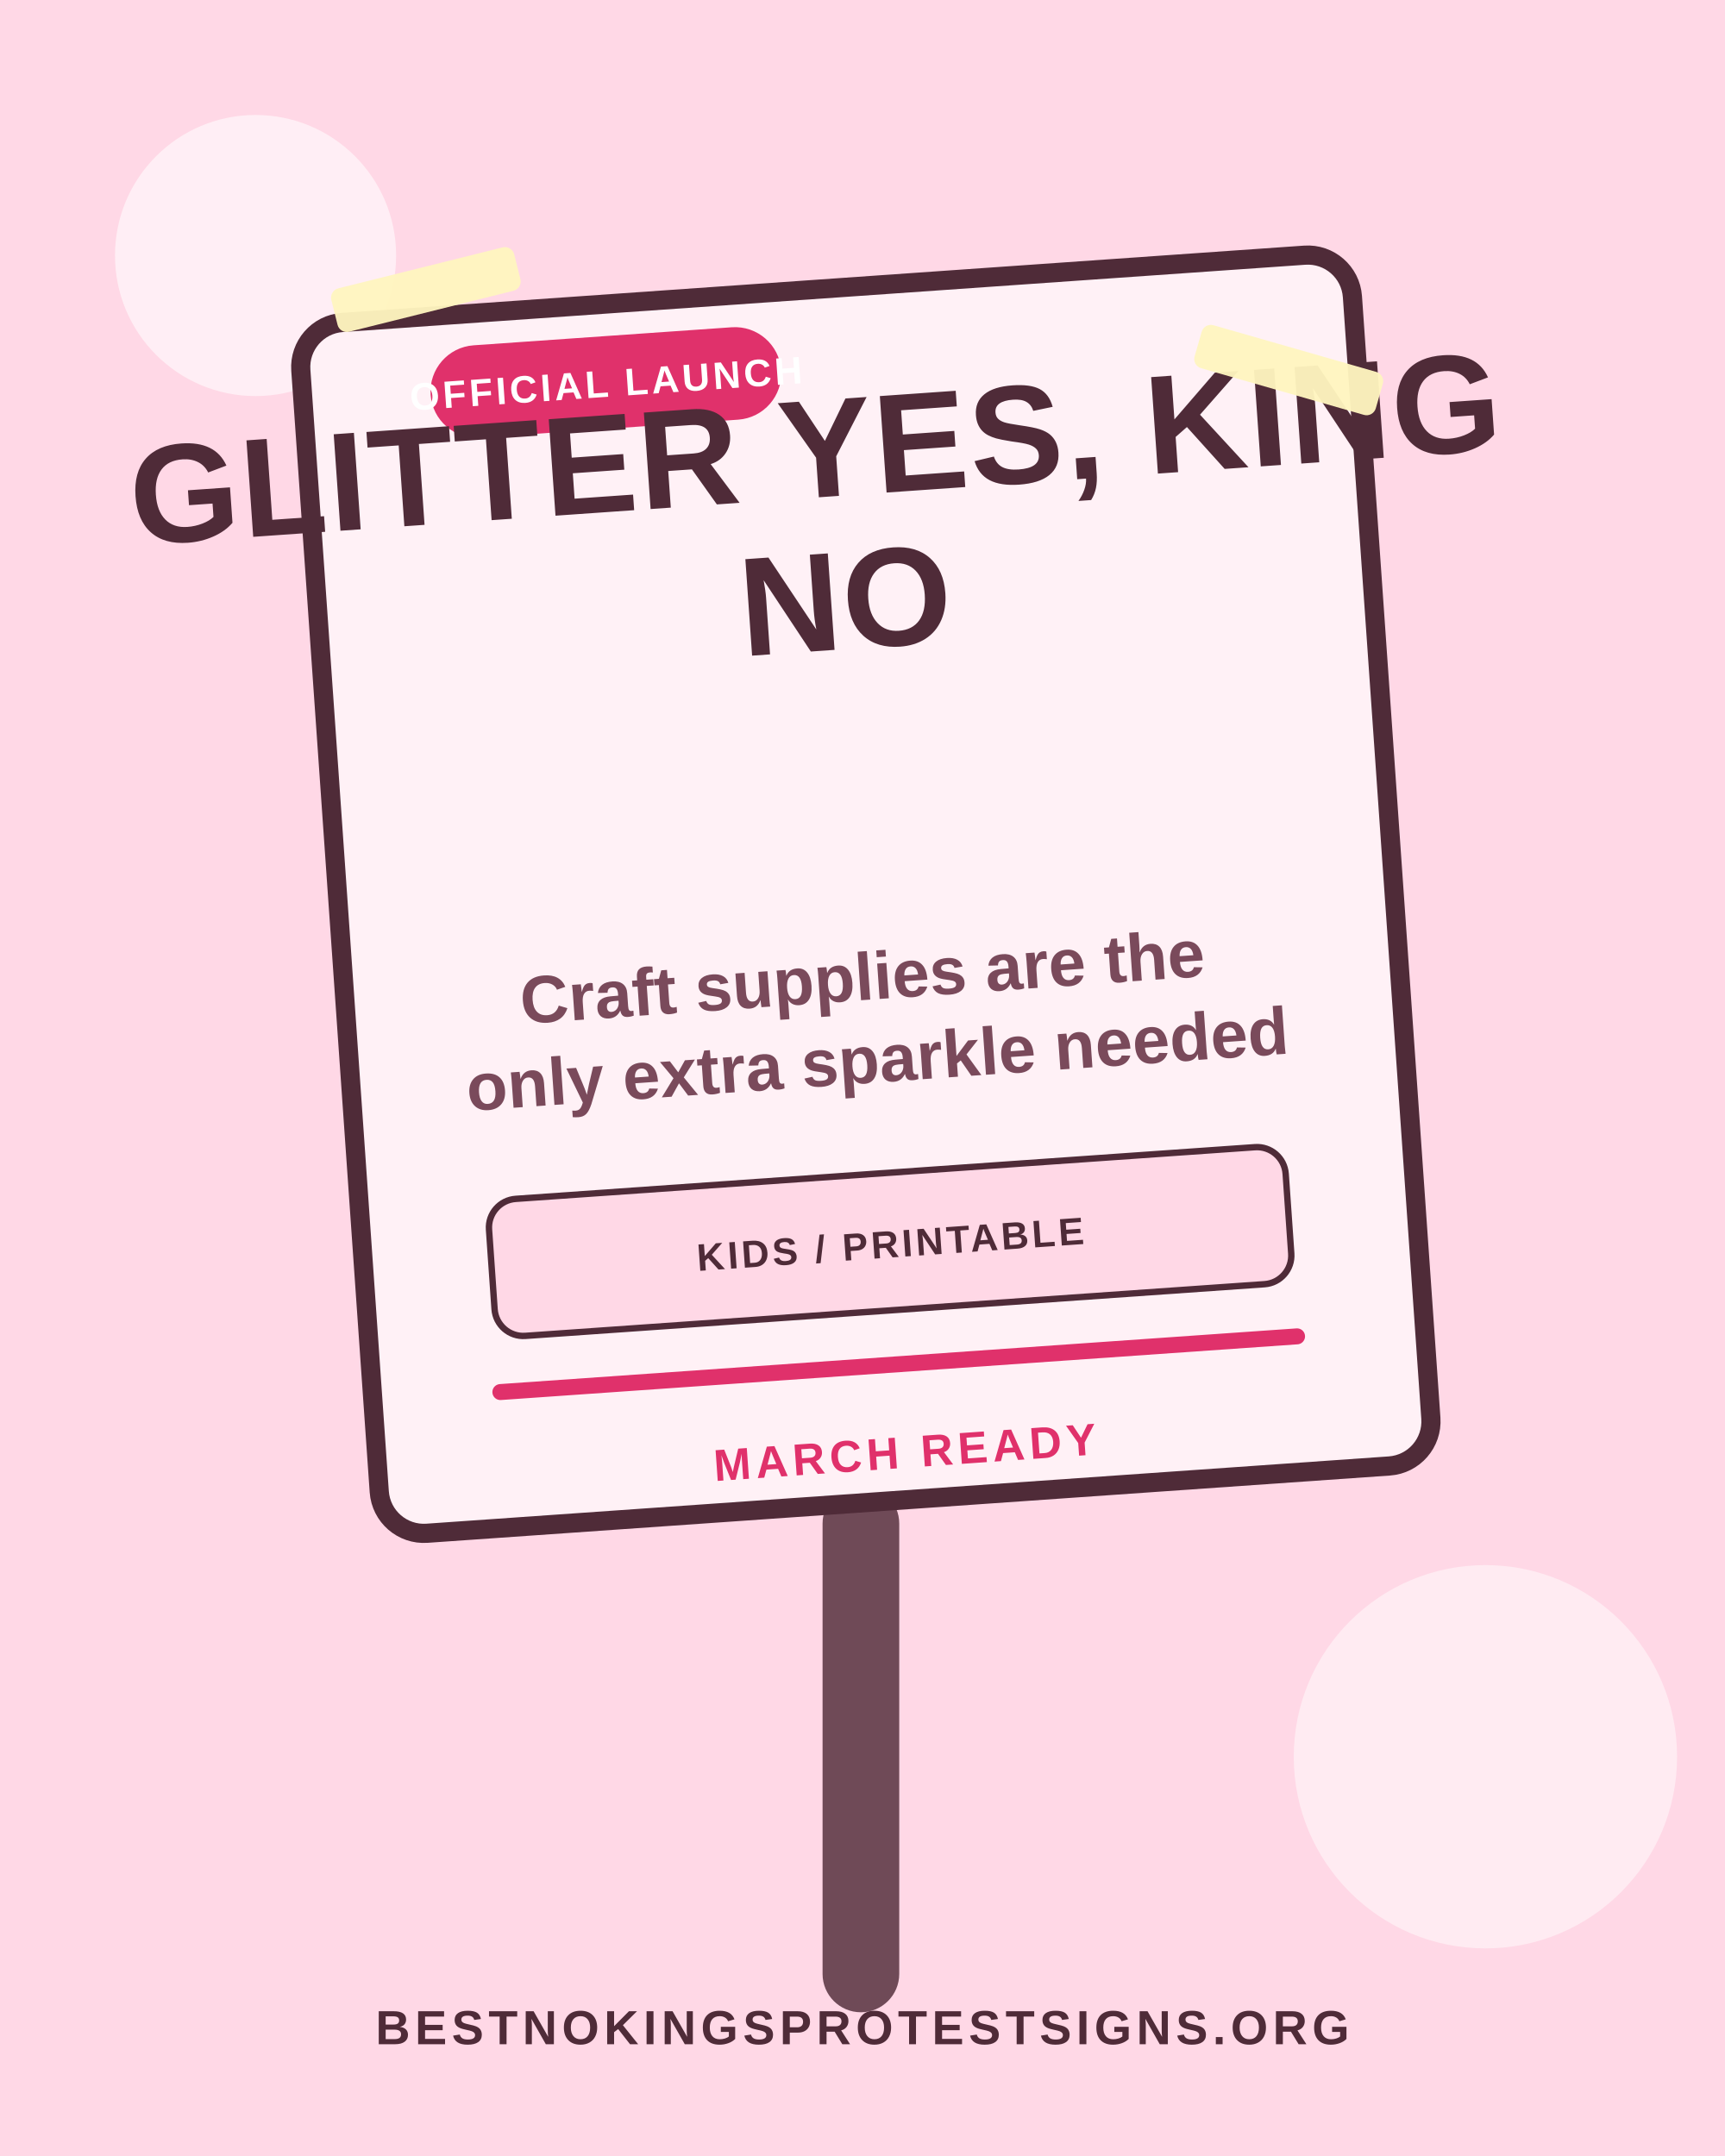
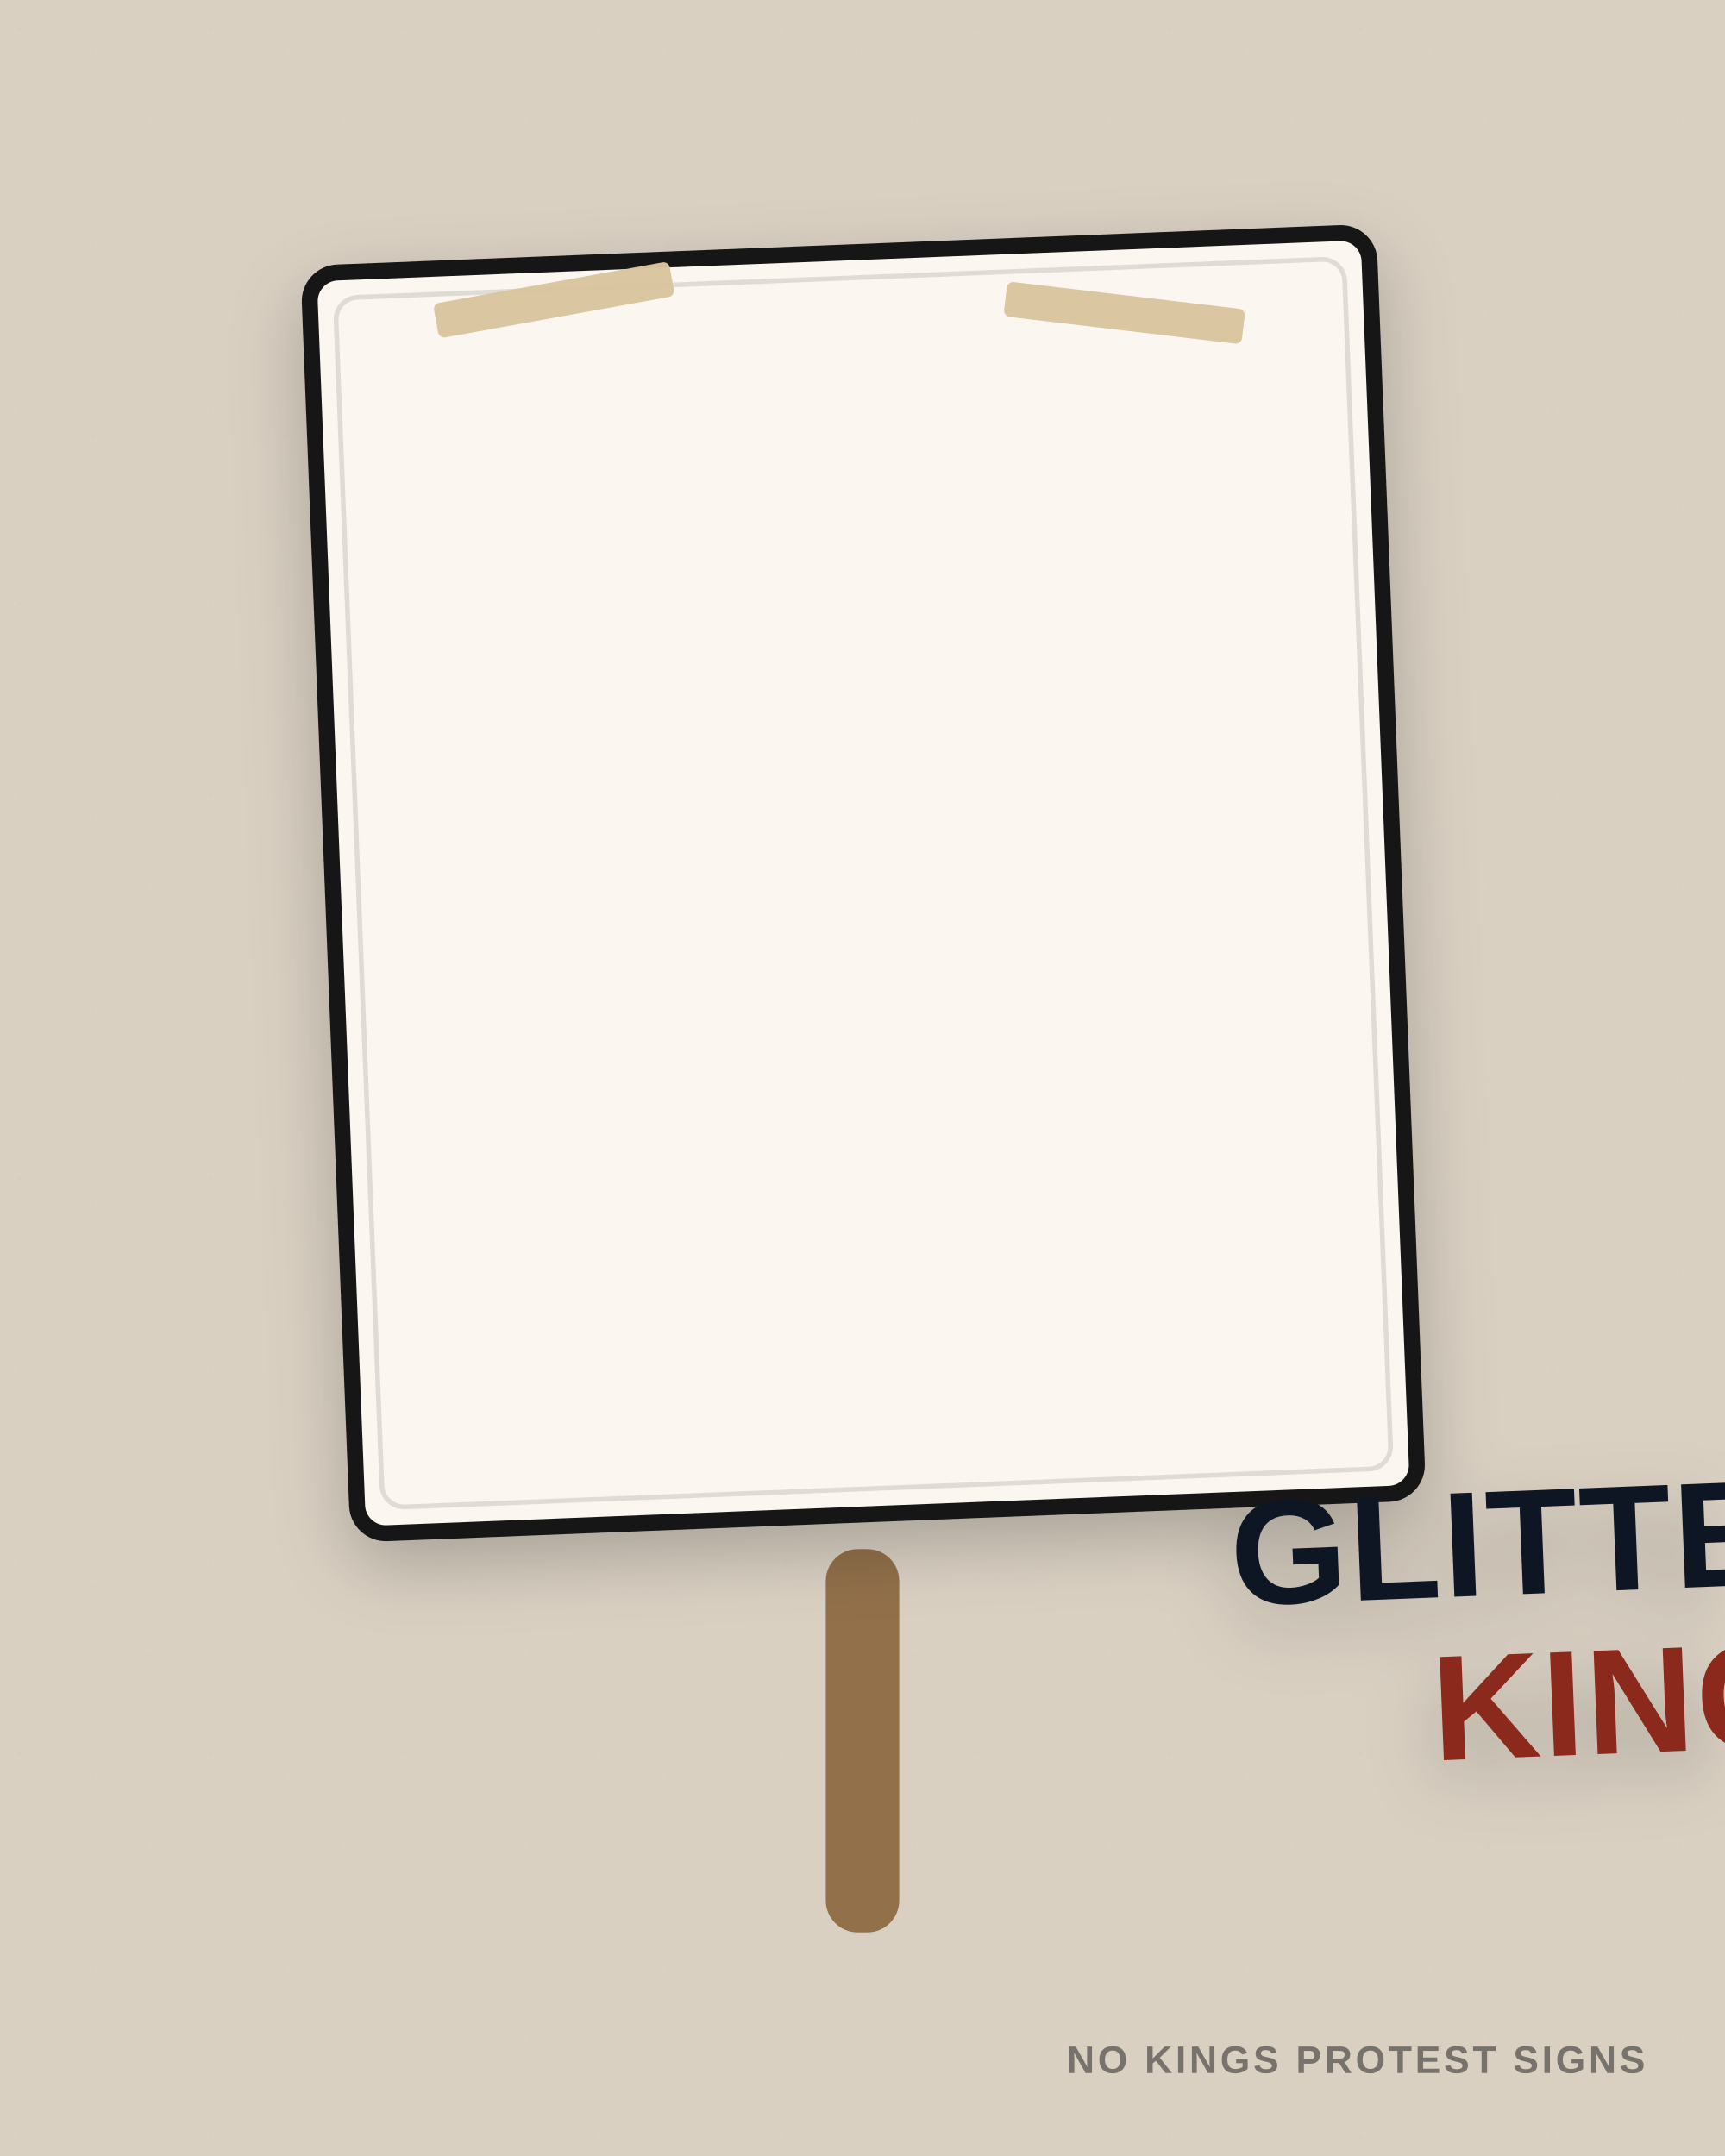
<svg xmlns="http://www.w3.org/2000/svg" width="1080" height="1350" viewBox="0 0 1080 1350" role="img" aria-labelledby="title desc">
-   <rect width="1080" height="1350" fill="#FFD8E6" />
-   <circle cx="160" cy="160" r="88" fill="#FFF1F6" opacity="0.9" />
-   <circle cx="930" cy="1100" r="120" fill="#FFF1F6" opacity="0.75" />
-   <rect x="515" y="930" width="48" height="330" rx="24" fill="#4F2B38" opacity="0.82" />
-   <g transform="translate(540 530) rotate(-4)">
-     <rect x="-330" y="-350" width="660" height="760" rx="28" fill="#FFF1F6" stroke="#4F2B38" stroke-width="12" />
-     <rect x="-250" y="-330" width="220" height="58" rx="29" fill="#E0316B" />
-     <text x="-140" y="-292" text-anchor="middle" font-family="Arial, Helvetica, sans-serif" font-size="24" font-weight="700" fill="#FFFFFF" letter-spacing="2">OFFICIAL LAUNCH</text>
-     <text x="0" y="-220" text-anchor="middle" font-family="Arial, Helvetica, sans-serif" font-size="88" font-weight="800" fill="#4F2B38" letter-spacing="1">
-       <tspan x="0" dy="0">GLITTER YES, KING</tspan>
-       <tspan x="0" dy="96">NO</tspan>
-     </text>
-     <text x="0" y="96" text-anchor="middle" font-family="Arial, Helvetica, sans-serif" font-size="42" font-weight="600" fill="#7A4A5B">
-       <tspan x="0" dy="0">Craft supplies are the</tspan>
-       <tspan x="0" dy="52">only extra sparkle needed</tspan>
-     </text>
-     <rect x="-250" y="205" width="500" height="86" rx="18" fill="#FFD8E6" stroke="#4F2B38" stroke-width="4" />
-     <text x="0" y="258" text-anchor="middle" font-family="Arial, Helvetica, sans-serif" font-size="24" font-weight="700" fill="#4F2B38" letter-spacing="2">KIDS / PRINTABLE</text>
-     <line x1="-250" y1="325" x2="250" y2="325" stroke="#E0316B" stroke-width="10" stroke-linecap="round" />
-     <text x="0" y="390" text-anchor="middle" font-family="Arial, Helvetica, sans-serif" font-size="28" font-weight="700" fill="#E0316B" letter-spacing="3">MARCH READY</text>
+   <defs>
+     <filter id="shadow" x="-20%" y="-20%" width="140%" height="140%">
+       <feDropShadow dx="0" dy="16" stdDeviation="22" flood-color="#000000" flood-opacity="0.22" />
+     </filter>
+     <pattern id="grain" width="120" height="120" patternUnits="userSpaceOnUse">
+       <circle cx="12" cy="18" r="1.1" fill="#000" opacity="0.13" />
+       <circle cx="58" cy="33" r="1.2" fill="#000" opacity="0.08" />
+       <circle cx="92" cy="76" r="1.1" fill="#000" opacity="0.1" />
+       <circle cx="26" cy="96" r="1" fill="#000" opacity="0.07" />
+     </pattern>
+   </defs>
+   <rect width="1080" height="1350" fill="#d9d0c2" />
+   <rect width="1080" height="1350" fill="url(#grain)" opacity="0.08" />
+   <rect x="517" y="970" width="46" height="240" rx="20" fill="#8b6840" opacity="0.92" />
+   <g transform="translate(540 540) rotate(-2.25)" filter="url(#shadow)">
+     <rect x="-332" y="-382" width="664" height="790" rx="18" fill="#fbf7f0" stroke="#181818" stroke-width="10" />
+     <rect x="-316" y="-366" width="632" height="758" rx="14" fill="none" stroke="rgba(24,24,24,0.12)" stroke-width="3" />
+     <rect x="-255" y="-360" width="150" height="22" rx="4" fill="#d9c69f" opacity="0.98" transform="rotate(-8 -255 -360)" />
+     <rect x="105" y="-360" width="150" height="22" rx="4" fill="#d9c69f" opacity="0.98" transform="rotate(9 105 -360)" />
+     <text x="540" y="474" text-anchor="middle" font-family="Arial Black, Arial, Helvetica, sans-serif" font-size="94" font-weight="900" fill="#101820" letter-spacing="1.2">GLITTER YES,</text>
+     <text x="540" y="576" text-anchor="middle" font-family="Arial Black, Arial, Helvetica, sans-serif" font-size="94" font-weight="900" fill="#8b2c1d" letter-spacing="1.2">KING NO</text>
  </g>
-   <rect x="206" y="182" width="118" height="28" rx="6" fill="#FFF6BF" opacity="0.95" transform="rotate(-14 206 182)" />
-   <rect x="754" y="202" width="118" height="28" rx="6" fill="#FFF6BF" opacity="0.95" transform="rotate(16 754 202)" />
-   <text x="540" y="1280" text-anchor="middle" font-family="Arial, Helvetica, sans-serif" font-size="30" font-weight="700" fill="#4F2B38" letter-spacing="3">BESTNOKINGSPROTESTSIGNS.ORG</text>
+   <text x="1030" y="1298" text-anchor="end" font-family="Arial, Helvetica, sans-serif" font-size="24" font-weight="700" fill="#262626" opacity="0.55" letter-spacing="2">NO KINGS PROTEST SIGNS</text>
</svg>
